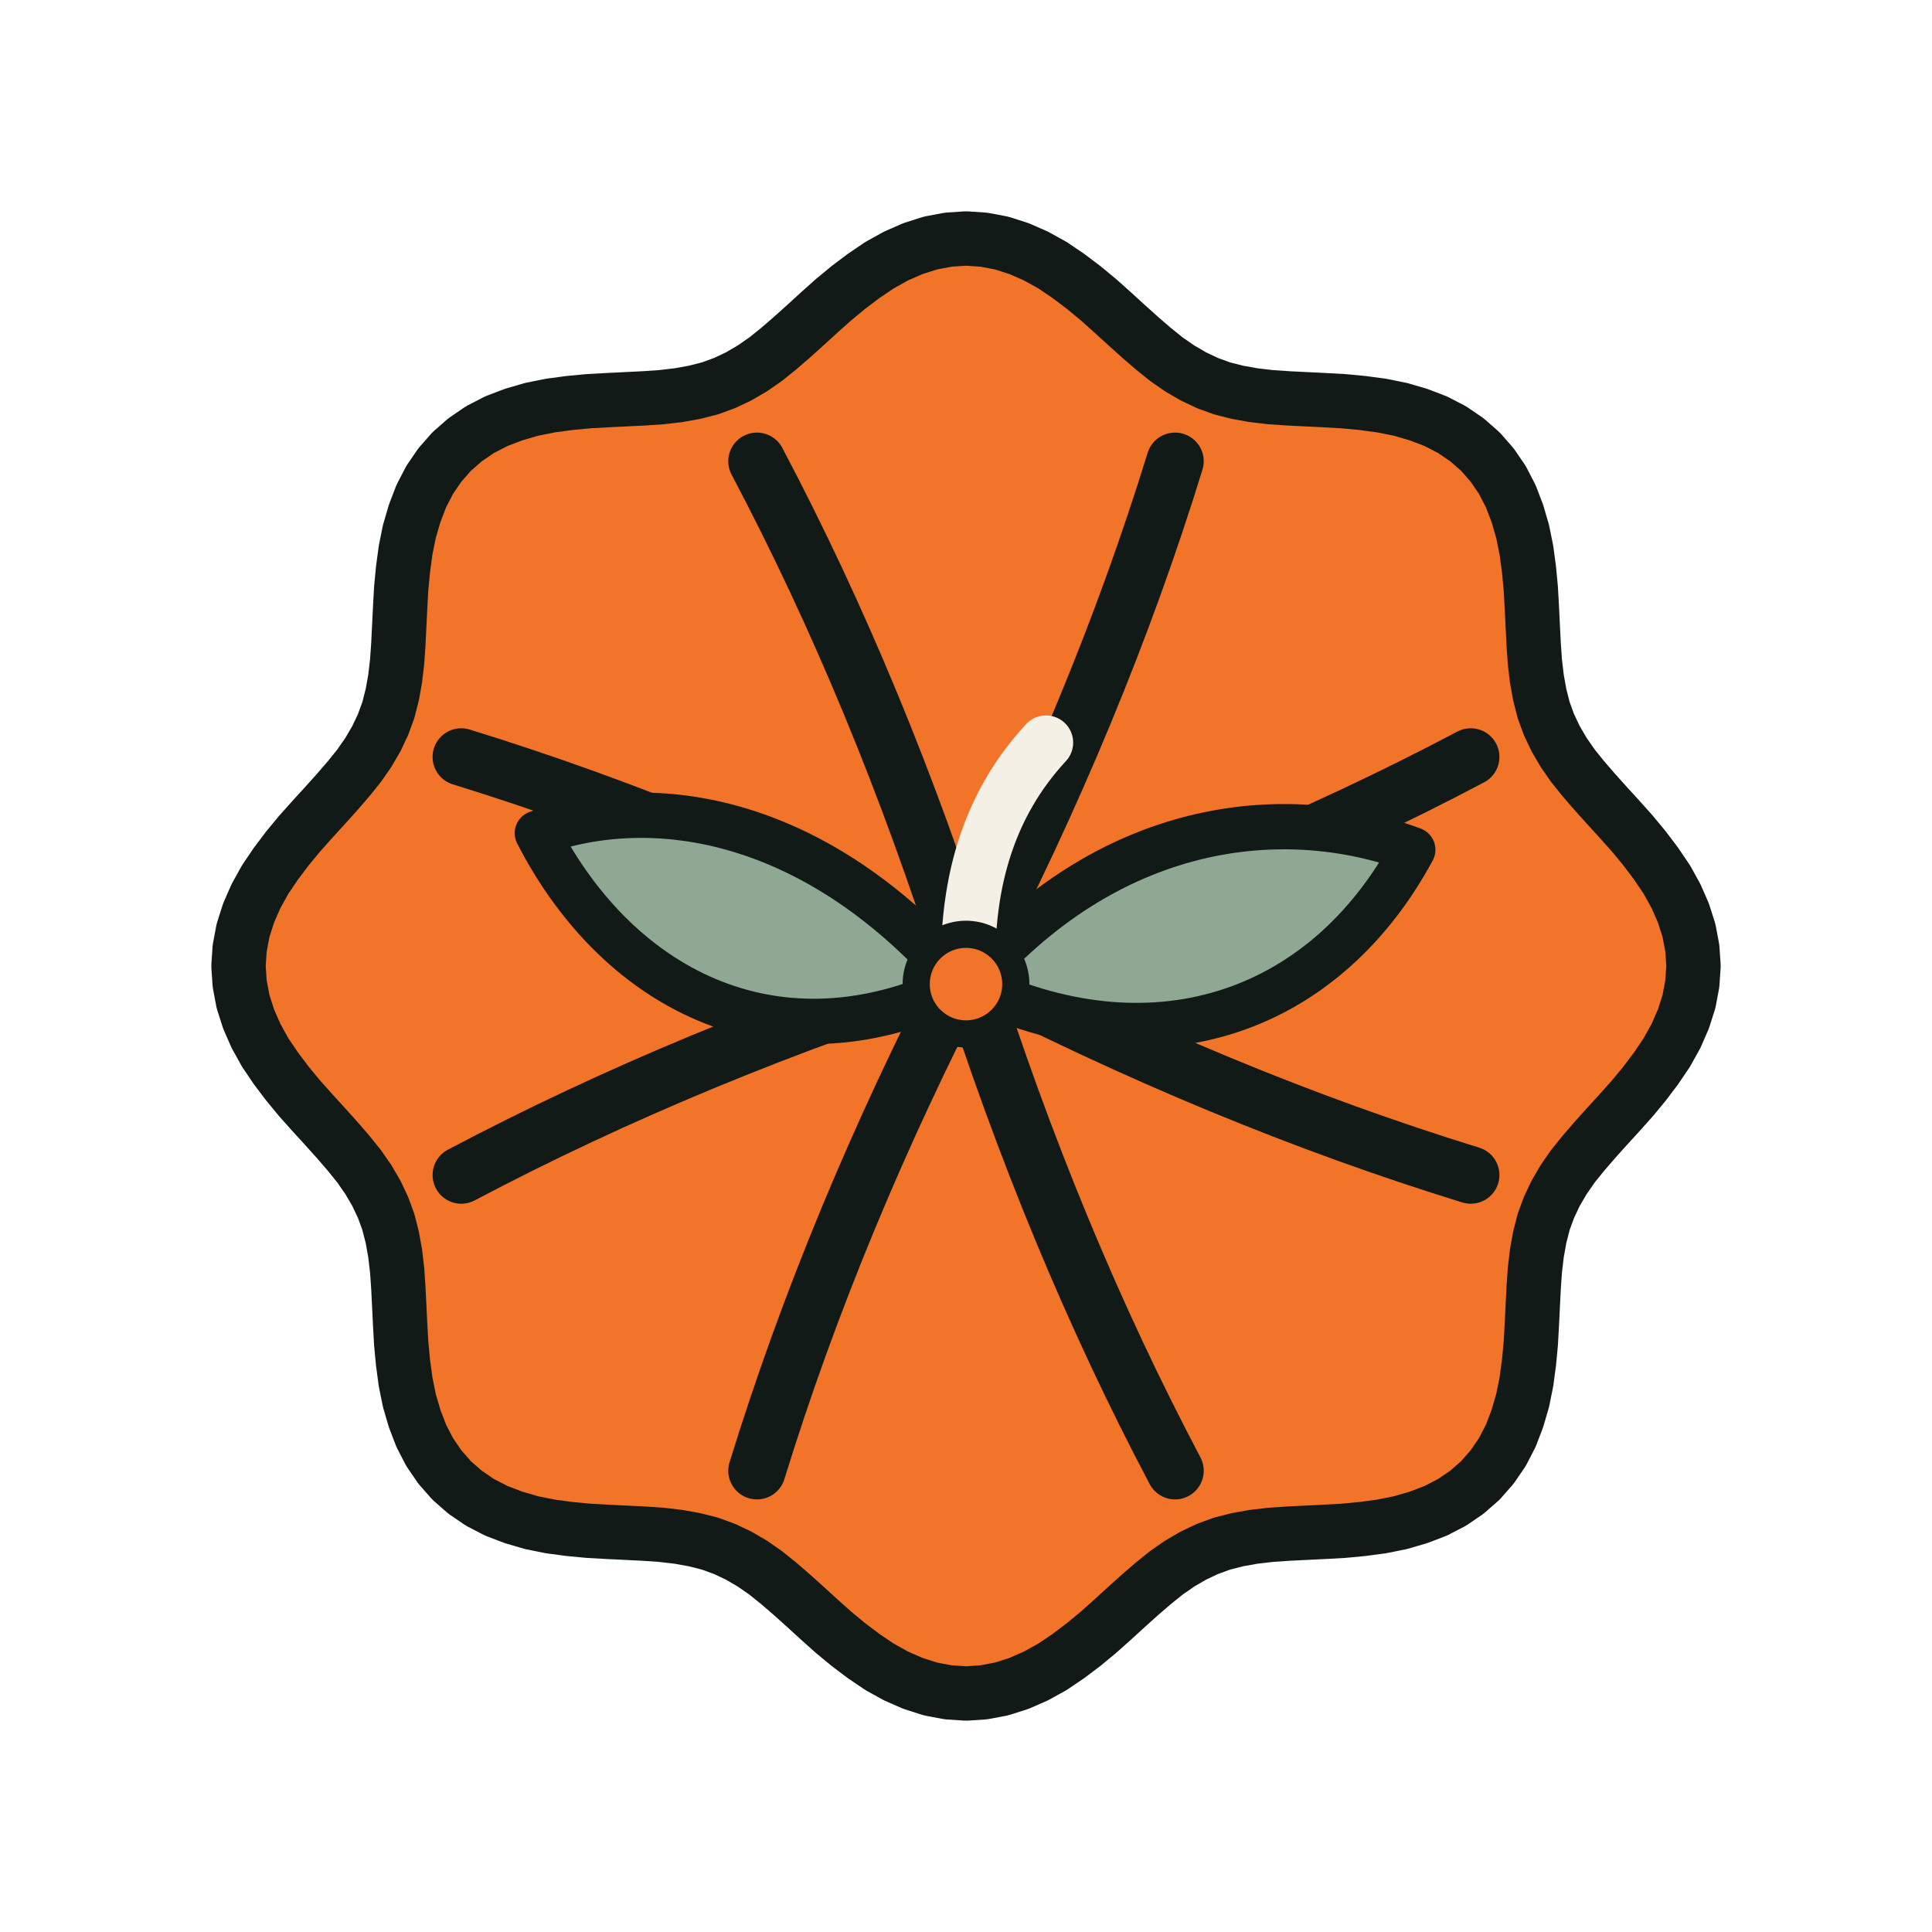
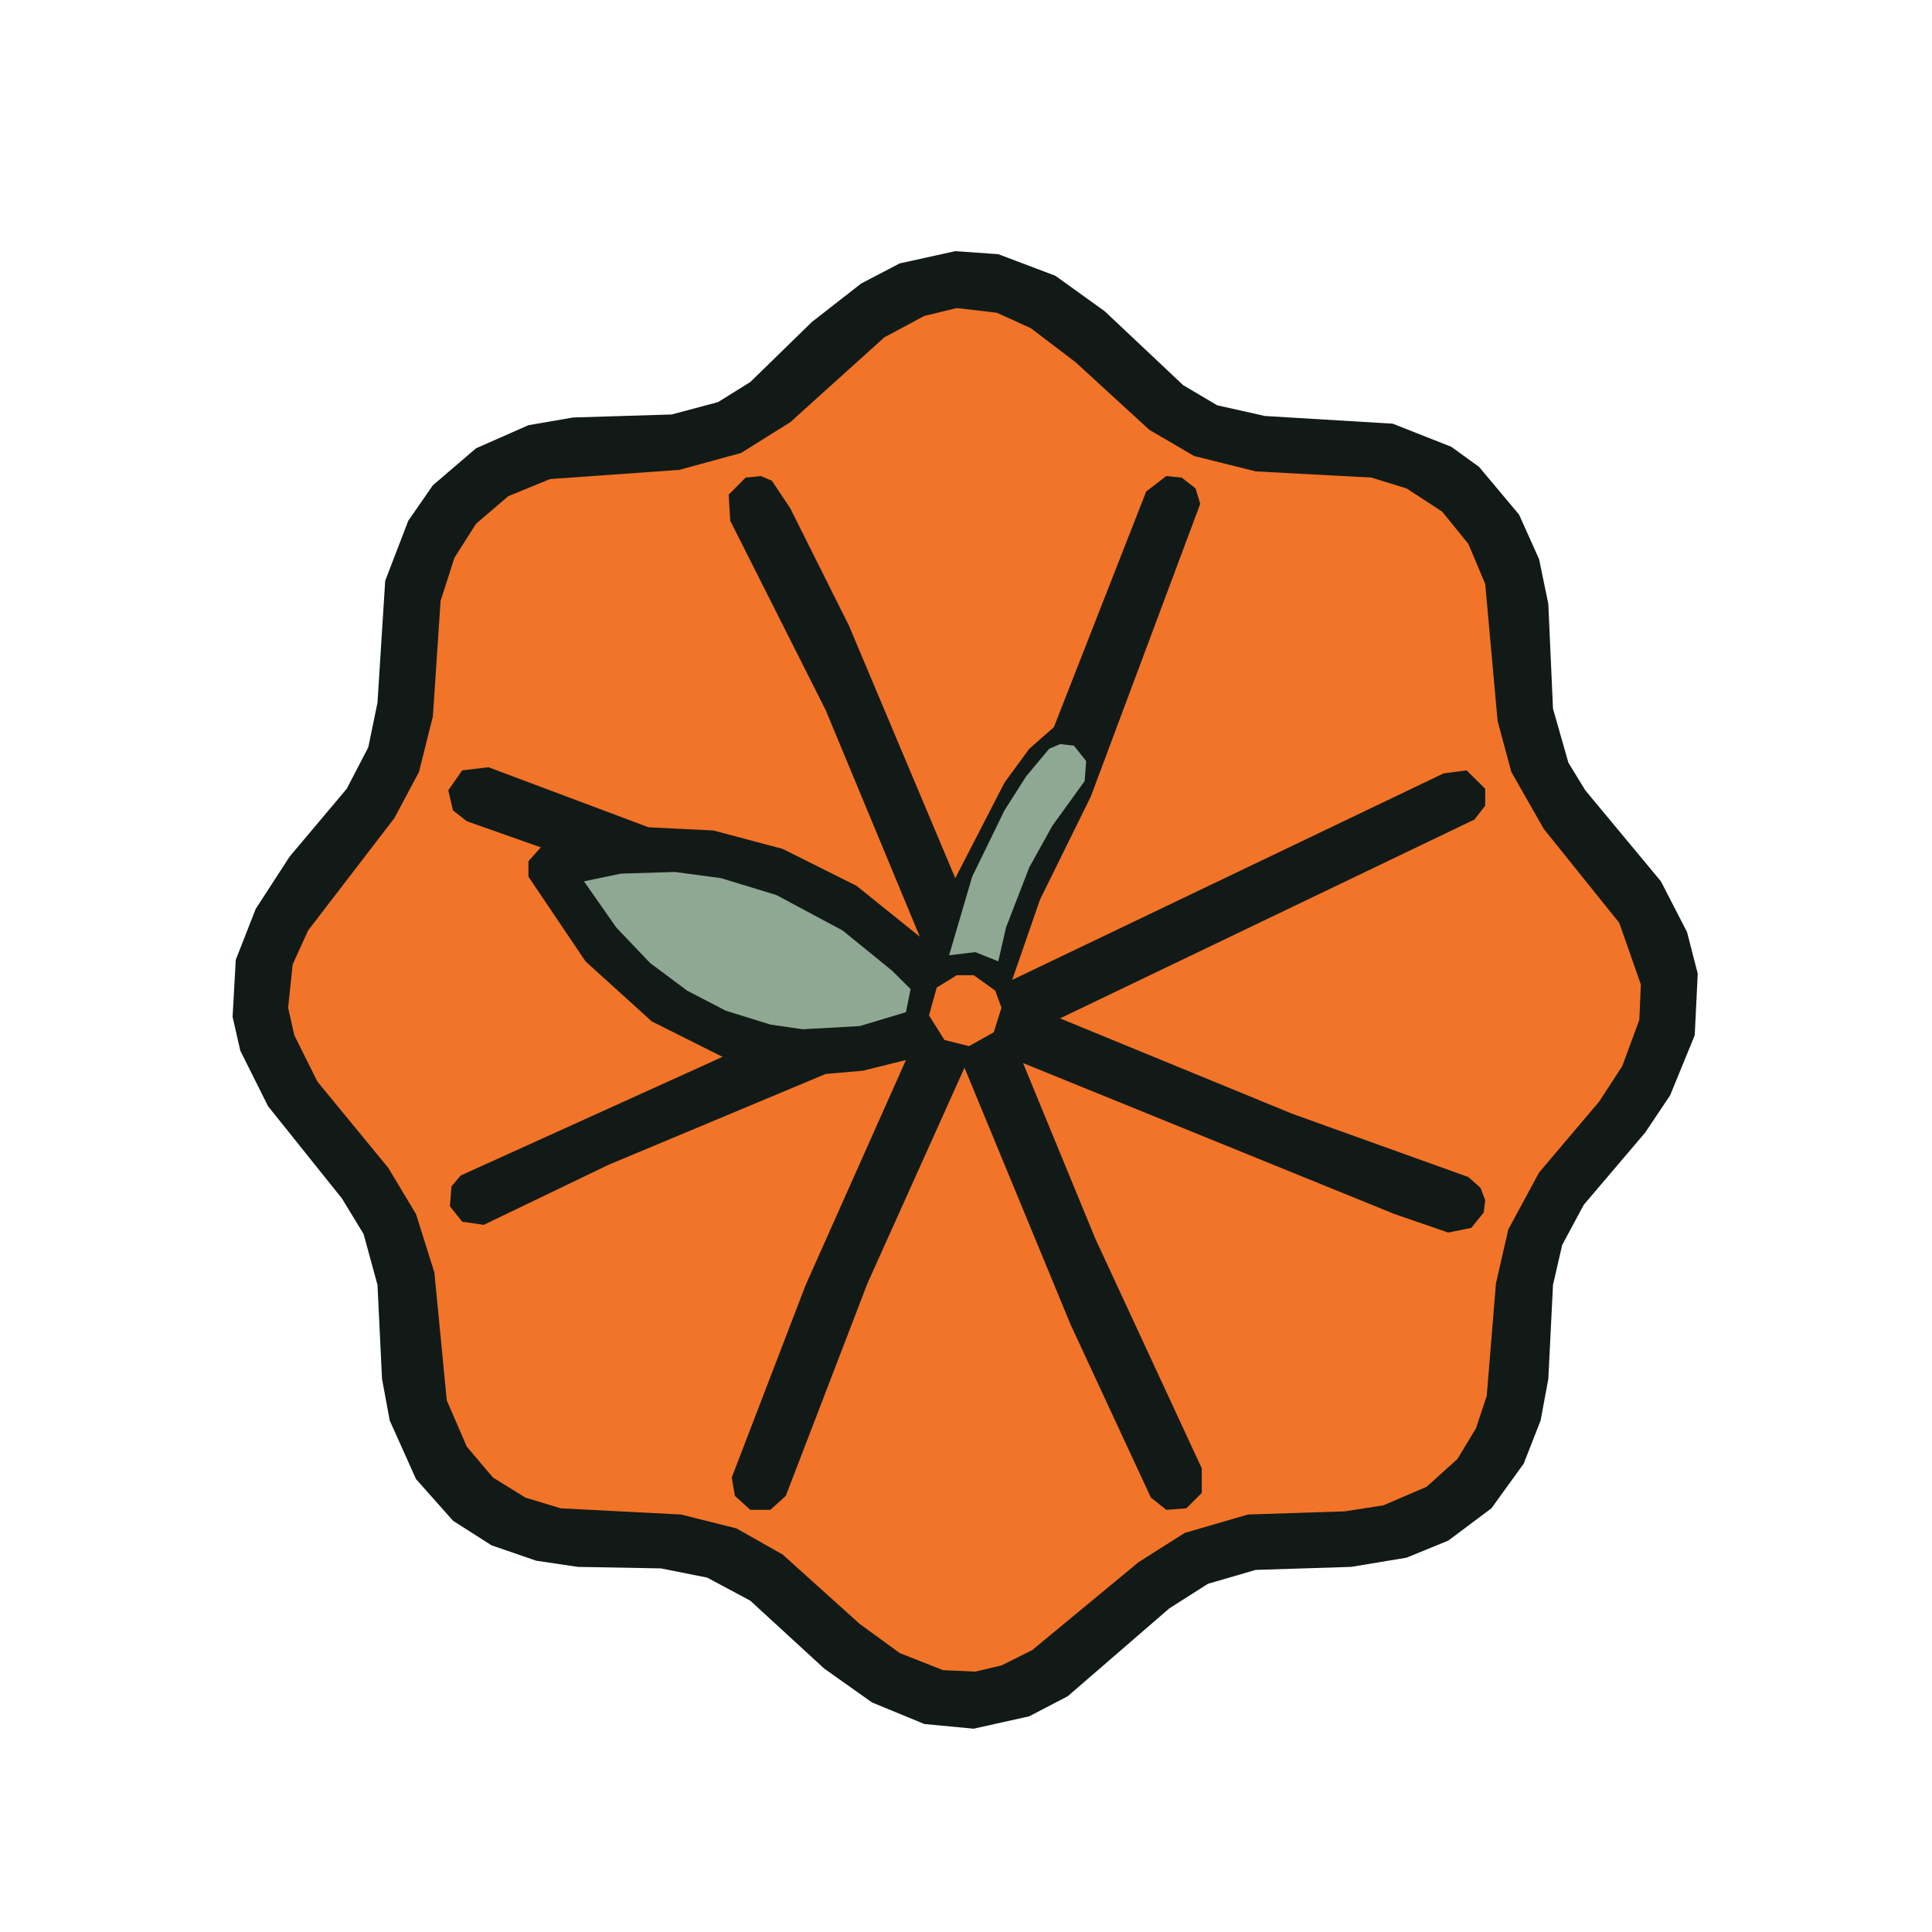
<svg xmlns="http://www.w3.org/2000/svg" viewBox="0 0 128 128" role="img" aria-labelledby="title desc">
-   <path fill="#F27429" stroke="#121A17" stroke-width="3.6" stroke-linejoin="round" d="M64.00 15.80 L65.18 15.88 L66.35 16.10 L67.51 16.47 L68.63 16.96 L69.73 17.57 L70.78 18.28 L71.80 19.05 L72.78 19.86 L73.72 20.70 L74.64 21.54 L75.53 22.34 L76.41 23.10 L77.28 23.80 L78.16 24.41 L79.07 24.94 L80.00 25.38 L80.96 25.73 L81.98 25.99 L83.04 26.18 L84.15 26.31 L85.30 26.39 L86.51 26.45 L87.74 26.51 L89.00 26.58 L90.27 26.70 L91.54 26.87 L92.78 27.12 L93.98 27.47 L95.13 27.91 L96.21 28.47 L97.19 29.14 L98.08 29.92 L98.86 30.81 L99.53 31.79 L100.09 32.87 L100.53 34.02 L100.88 35.22 L101.13 36.46 L101.30 37.73 L101.42 39.00 L101.49 40.26 L101.55 41.49 L101.61 42.70 L101.69 43.85 L101.82 44.96 L102.01 46.02 L102.27 47.04 L102.62 48.00 L103.06 48.93 L103.59 49.84 L104.20 50.72 L104.90 51.59 L105.66 52.47 L106.46 53.36 L107.30 54.28 L108.14 55.22 L108.95 56.20 L109.72 57.22 L110.43 58.27 L111.04 59.37 L111.53 60.49 L111.90 61.65 L112.12 62.82 L112.20 64.00 L112.12 65.18 L111.90 66.35 L111.53 67.51 L111.04 68.63 L110.43 69.73 L109.72 70.78 L108.95 71.80 L108.14 72.78 L107.30 73.72 L106.46 74.64 L105.66 75.53 L104.90 76.41 L104.20 77.28 L103.59 78.16 L103.06 79.07 L102.62 80.00 L102.27 80.96 L102.01 81.98 L101.82 83.04 L101.69 84.15 L101.61 85.30 L101.55 86.51 L101.49 87.74 L101.42 89.00 L101.30 90.27 L101.13 91.54 L100.88 92.78 L100.53 93.98 L100.09 95.13 L99.53 96.21 L98.86 97.19 L98.08 98.08 L97.19 98.86 L96.21 99.53 L95.13 100.09 L93.98 100.53 L92.78 100.88 L91.54 101.13 L90.27 101.30 L89.00 101.42 L87.74 101.49 L86.51 101.55 L85.30 101.61 L84.15 101.69 L83.04 101.82 L81.98 102.01 L80.96 102.27 L80.00 102.62 L79.07 103.06 L78.16 103.59 L77.28 104.20 L76.41 104.90 L75.53 105.66 L74.64 106.46 L73.72 107.30 L72.78 108.14 L71.80 108.95 L70.78 109.72 L69.73 110.43 L68.63 111.04 L67.51 111.53 L66.35 111.90 L65.18 112.12 L64.00 112.20 L62.82 112.12 L61.65 111.90 L60.49 111.53 L59.37 111.04 L58.27 110.43 L57.22 109.72 L56.20 108.95 L55.22 108.14 L54.28 107.30 L53.36 106.46 L52.47 105.66 L51.59 104.90 L50.72 104.20 L49.84 103.59 L48.93 103.06 L48.00 102.62 L47.04 102.27 L46.02 102.01 L44.96 101.82 L43.85 101.69 L42.70 101.61 L41.49 101.55 L40.26 101.49 L39.00 101.42 L37.73 101.30 L36.46 101.13 L35.22 100.88 L34.02 100.53 L32.87 100.09 L31.79 99.53 L30.81 98.86 L29.92 98.08 L29.14 97.19 L28.47 96.21 L27.91 95.13 L27.47 93.98 L27.12 92.78 L26.87 91.54 L26.70 90.27 L26.58 89.00 L26.51 87.74 L26.45 86.51 L26.39 85.30 L26.31 84.15 L26.18 83.04 L25.99 81.98 L25.73 80.96 L25.38 80.00 L24.94 79.07 L24.41 78.16 L23.80 77.28 L23.10 76.41 L22.34 75.53 L21.54 74.64 L20.70 73.72 L19.86 72.78 L19.05 71.80 L18.28 70.78 L17.57 69.73 L16.96 68.63 L16.47 67.51 L16.10 66.35 L15.88 65.18 L15.80 64.00 L15.88 62.82 L16.10 61.65 L16.47 60.49 L16.96 59.37 L17.57 58.27 L18.28 57.22 L19.05 56.20 L19.86 55.22 L20.70 54.28 L21.54 53.36 L22.34 52.47 L23.10 51.59 L23.80 50.72 L24.41 49.84 L24.94 48.93 L25.38 48.00 L25.73 47.04 L25.99 46.02 L26.18 44.96 L26.31 43.85 L26.39 42.70 L26.45 41.49 L26.51 40.26 L26.58 39.00 L26.70 37.73 L26.87 36.46 L27.12 35.22 L27.47 34.02 L27.91 32.87 L28.47 31.79 L29.14 30.81 L29.92 29.92 L30.81 29.14 L31.79 28.47 L32.87 27.91 L34.02 27.47 L35.22 27.12 L36.46 26.87 L37.73 26.70 L39.00 26.58 L40.26 26.51 L41.49 26.45 L42.70 26.39 L43.85 26.31 L44.96 26.18 L46.02 25.99 L47.04 25.73 L48.00 25.38 L48.93 24.94 L49.84 24.41 L50.72 23.80 L51.59 23.10 L52.47 22.34 L53.36 21.54 L54.28 20.70 L55.22 19.86 L56.20 19.05 L57.22 18.28 L58.27 17.57 L59.37 16.96 L60.49 16.47 L61.65 16.10 L62.82 15.88 Z" />
-   <g fill="none" stroke="#121A17" stroke-width="3.8" stroke-linecap="round">
-     <path d="M64 64 Q72.74 47.13 77.85 30.56" />
-     <path d="M64 64 Q82.11 58.25 97.44 50.15" />
-     <path d="M64 64 Q80.87 72.74 97.44 77.85" />
-     <path d="M64 64 Q69.75 82.11 77.85 97.44" />
-     <path d="M64 64 Q55.26 80.87 50.15 97.44" />
-     <path d="M64 64 Q45.89 69.75 30.56 77.85" />
-     <path d="M64 64 Q47.13 55.26 30.56 50.15" />
-     <path d="M64 64 Q58.25 45.89 50.15 30.56" />
-   </g>
-   <path d="M63.7 65.2 C54.2 54.1 43.3 52.4 35.6 55.2 C41.1 65.9 51.9 71.1 63.7 65.2Z" fill="#8FA893" stroke="#121A17" stroke-width="3" stroke-linejoin="round" />
-   <path d="M64.2 65.2 C73.4 54.4 85.0 53.1 93.6 56.3 C87.6 67.4 76.1 71.0 64.2 65.2Z" fill="#8FA893" stroke="#121A17" stroke-width="3" stroke-linejoin="round" />
-   <path d="M64.2 65.6 C63.8 58.7 65.5 53.3 69.3 49.2" fill="none" stroke="#F5F0E6" stroke-width="3.6" stroke-linecap="round" />
-   <circle cx="64" cy="65.2" r="3.3" fill="#F27429" stroke="#121A17" stroke-width="1.8" />
+   <path fill="#121A17" d="M63.29 16.64L59.61 17.45L57.06 18.78L53.79 21.33L49.71 25.31L47.57 26.64L44.50 27.46L37.97 27.66L35.01 28.17L31.54 29.70L28.68 32.15L27.05 34.50L25.52 38.48L25.01 46.55L24.40 49.51L22.97 52.26L19.19 56.75L16.94 60.22L15.62 63.59L15.41 67.37L15.92 69.61L17.76 73.29L22.66 79.41L24.09 81.76L25.01 85.13L25.31 91.36L25.82 94.11L27.56 97.99L30.01 100.75L32.56 102.38L35.52 103.40L38.28 103.81L43.79 103.91L46.85 104.52L49.71 106.05L54.61 110.55L57.77 112.79L61.24 114.22L64.51 114.53L68.19 113.71L70.74 112.38L77.47 106.56L80.03 104.93L83.19 104.01L89.52 103.81L93.19 103.20L95.95 102.07L98.81 99.93L100.95 96.97L102.07 94.11L102.58 91.36L102.89 85.13L103.50 82.48L104.93 79.82L109.01 75.02L110.65 72.57L112.28 68.59L112.48 64.51L111.77 61.75L110.04 58.39L105.03 52.36L103.91 50.53L102.89 46.95L102.58 40.01L101.97 37.05L100.64 34.09L97.99 30.93L96.15 29.60L92.27 28.07L83.80 27.56L80.64 26.85L78.39 25.52L73.19 20.62L69.92 18.27L66.14 16.84Z" />
+   <path fill="#F27429" fill-rule="evenodd" d="M63.39 20.41L61.24 20.93L58.59 22.35L52.36 27.97L49.10 30.01L45.01 31.13L36.44 31.74L33.68 32.87L31.54 34.70L30.11 36.95L29.19 39.81L28.68 47.46L27.76 51.14L26.13 54.20L20.41 61.65L19.39 63.90L19.09 66.76L19.50 68.59L21.03 71.66L25.72 77.37L27.56 80.43L28.78 84.31L29.60 92.78L30.93 95.85L32.66 97.89L34.81 99.22L37.15 99.93L45.12 100.34L48.79 101.26L51.85 102.99L56.96 107.59L59.61 109.52L62.47 110.65L64.61 110.75L66.35 110.34L68.39 109.32L75.43 103.50L78.49 101.56L82.68 100.34L89.11 100.13L91.66 99.73L94.52 98.50L96.56 96.66L97.79 94.62L98.50 92.48L99.11 85.03L99.93 81.45L101.97 77.68L105.95 72.98L107.48 70.63L108.61 67.57L108.71 65.22L107.28 61.14L102.28 54.92L100.13 51.14L99.22 47.77L98.40 38.69L97.28 36.03L95.54 33.89L93.19 32.36L90.85 31.64L83.19 31.23L79.11 30.21L76.15 28.48L71.25 23.99L68.29 21.74L66.04 20.72Z M49.40 31.64L50.42 31.54L51.14 31.85L52.36 33.68L56.24 41.44L63.29 58.18L66.55 51.85L68.19 49.61L69.82 48.18L75.94 32.56L77.27 31.54L78.29 31.64L79.21 32.36L79.52 33.38L72.27 52.77L68.90 59.61L67.06 64.92L95.64 51.24L97.17 51.04L98.40 52.26L98.40 53.38L97.68 54.30L70.23 67.47L85.64 73.80L97.28 77.98L98.09 78.70L98.40 79.52L98.30 80.33L97.48 81.35L95.95 81.66L92.38 80.43L67.78 70.43L72.57 82.07L79.62 97.28L79.62 98.91L78.60 99.93L77.27 100.03L76.25 99.22L70.94 87.78L63.90 70.74L57.47 85.03L52.06 99.11L51.04 100.03L49.71 100.03L48.69 99.11L48.48 97.89L53.38 85.13L60.02 70.23L57.16 70.94L54.71 71.15L40.32 77.17L32.05 81.15L30.62 80.94L29.81 79.92L29.91 78.60L30.52 77.88L47.87 70.02L43.18 67.67L38.79 63.69L35.01 58.08L35.01 57.06L35.83 56.14L30.93 54.41L30.01 53.69L29.70 52.36L30.62 51.04L32.36 50.83L42.97 54.81L47.26 55.02L51.85 56.24L56.75 58.69L60.94 62.06L54.71 47.06L48.38 34.50L48.28 32.77Z M63.39 64.61L62.06 65.43L61.55 67.27L62.57 68.90L64.20 69.31L65.84 68.39L66.35 66.76L65.94 65.63L64.51 64.61Z" />
+   <path fill="#8FA893" fill-rule="evenodd" d="M38.69 58.39L40.83 61.45L43.07 63.80L45.52 65.63L48.08 66.96L51.04 67.88L53.18 68.19L56.96 67.98L60.02 67.06L60.33 65.53L59.10 64.31L55.83 61.65L51.44 59.30L47.77 58.18L44.71 57.77L41.14 57.88Z M71.15 49.40L70.23 49.30L69.51 49.61L67.98 51.44L66.55 53.69L64.41 58.08L62.88 63.29L64.61 63.08L66.14 63.69L66.65 61.45L68.19 57.47L69.72 54.71L71.86 51.75L71.96 50.42Z" />
</svg>
